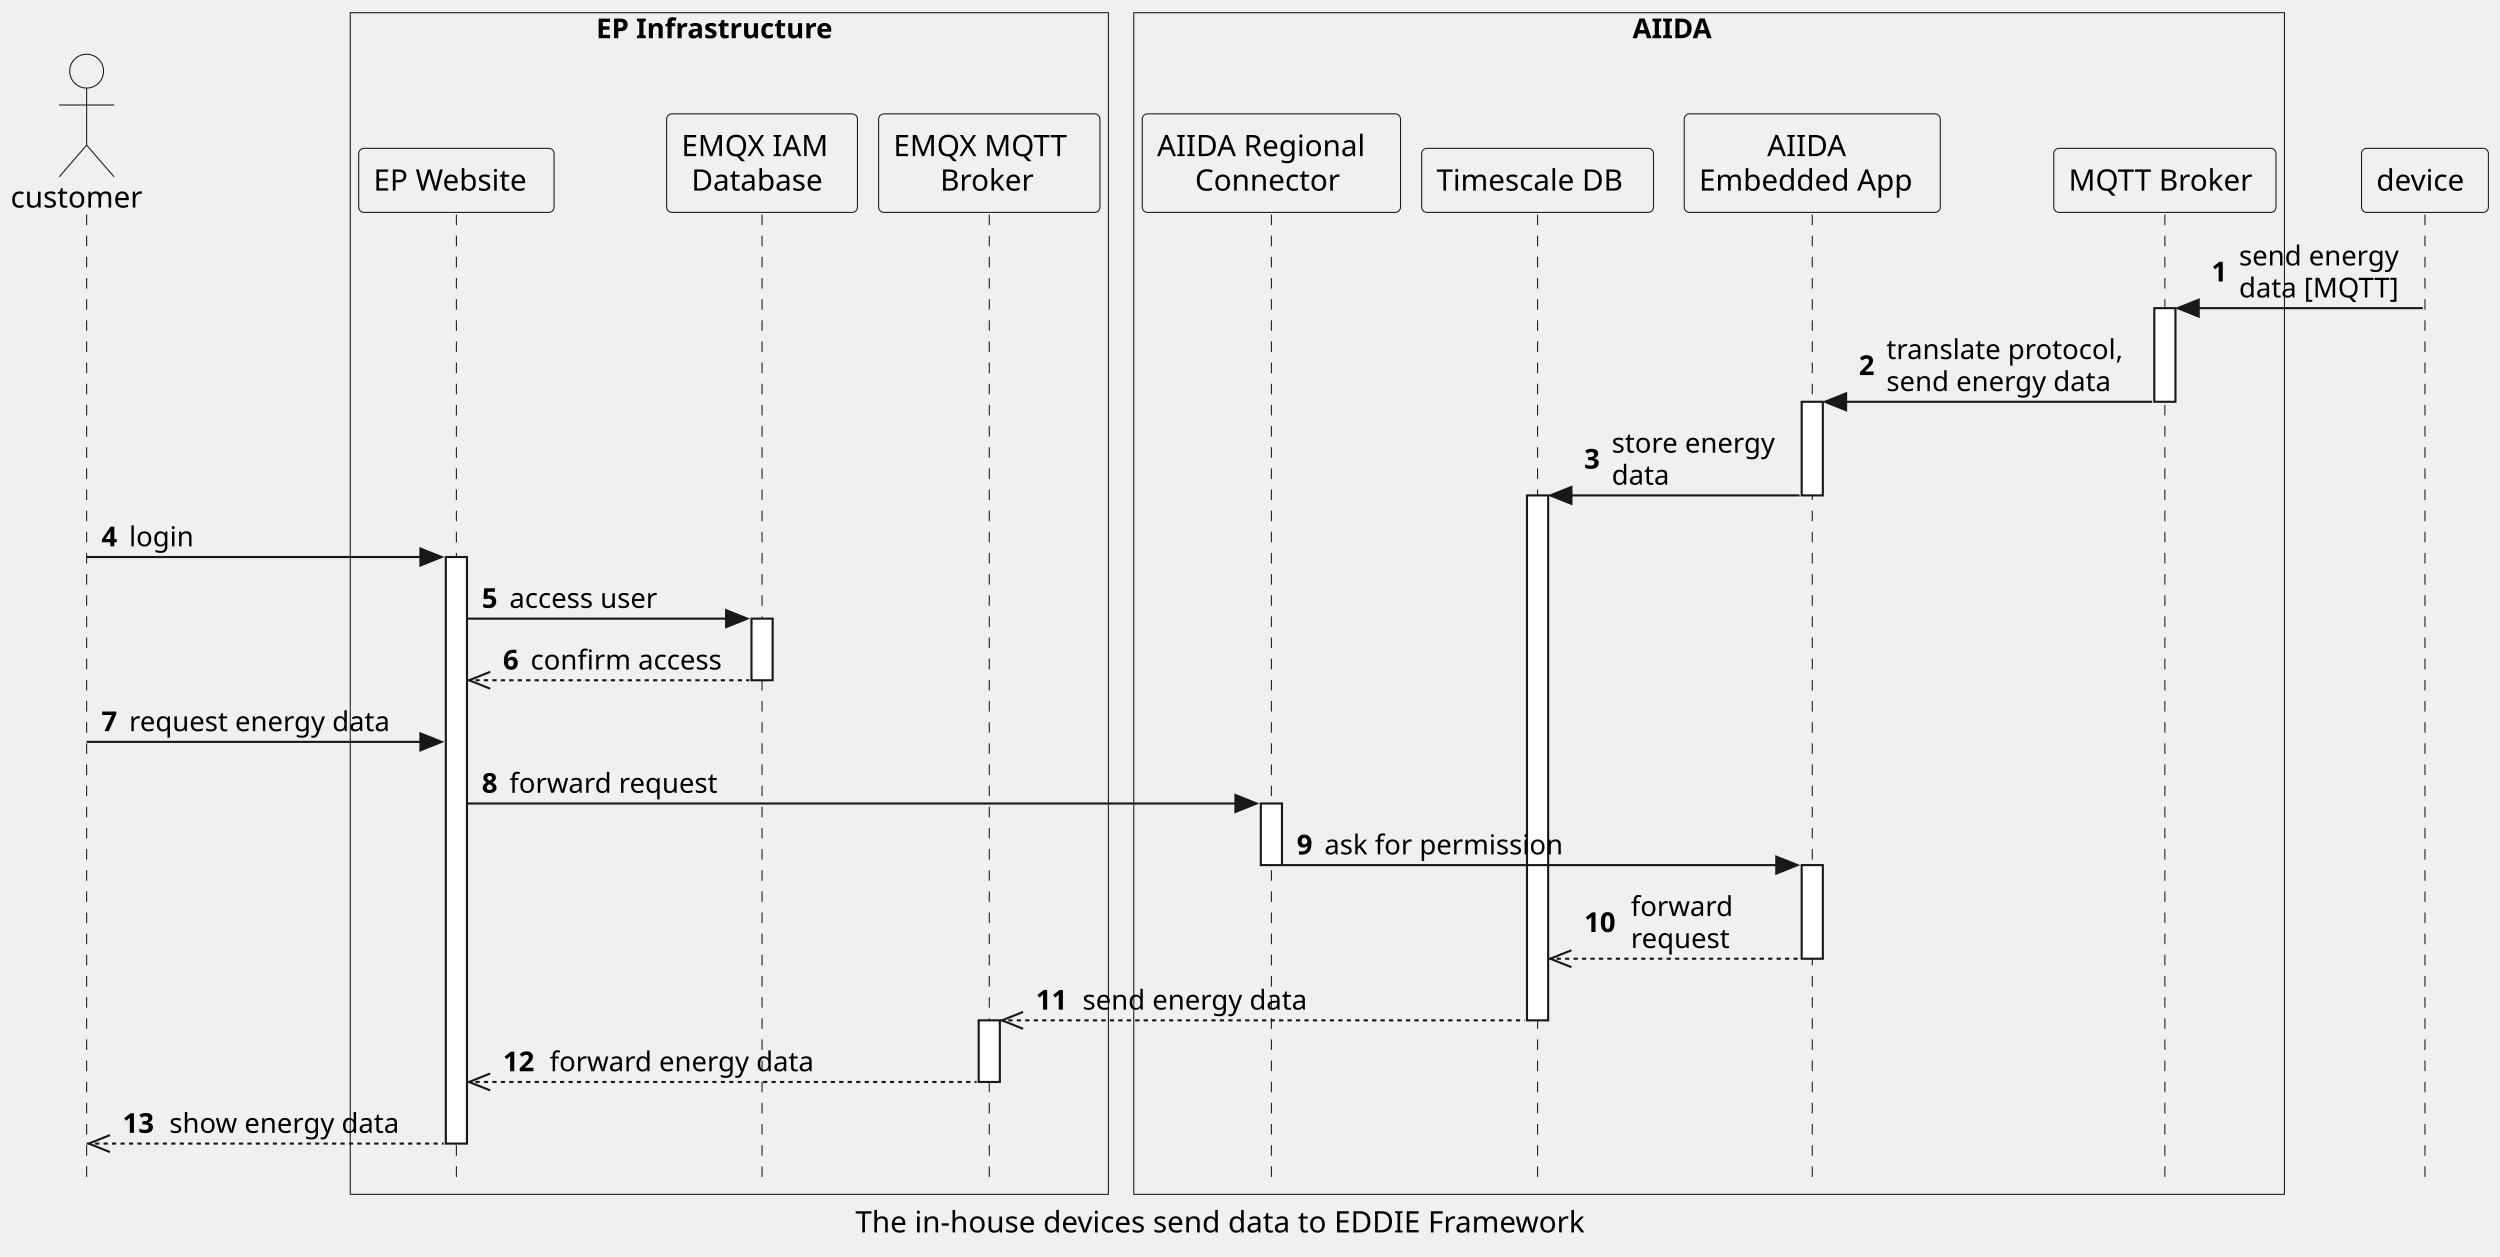
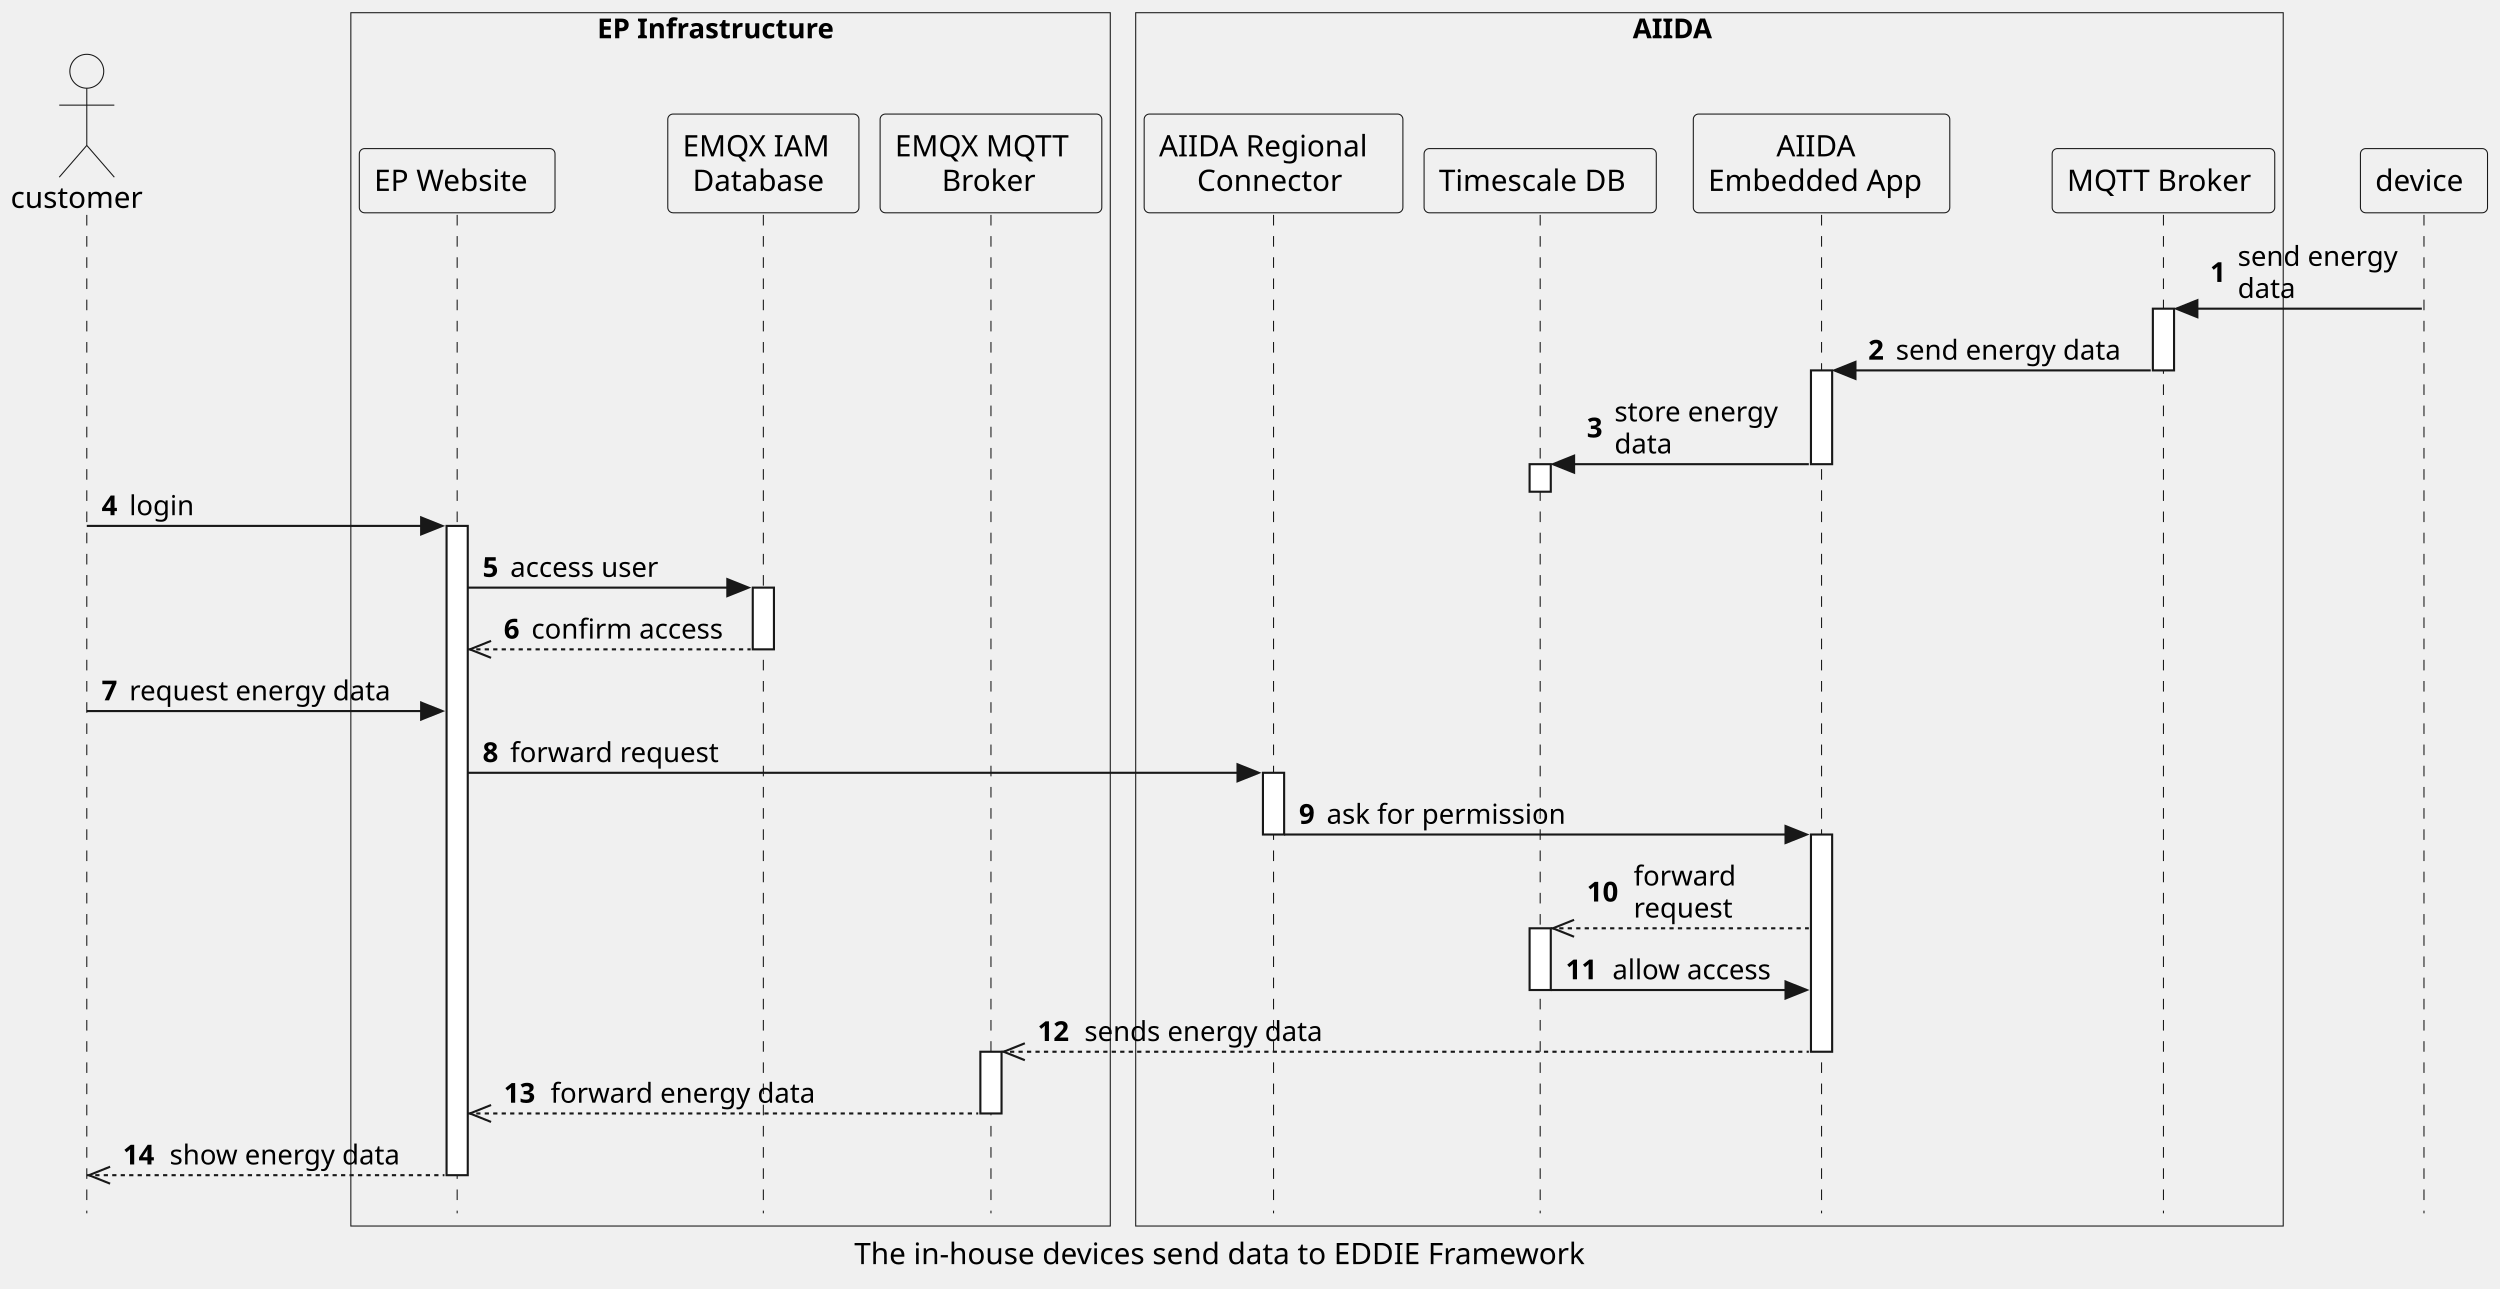
- <svg xmlns="http://www.w3.org/2000/svg" contentStyleType="text/css" height="594px" preserveAspectRatio="none" style="width:1182px;height:594px;background:#FFFFFF;" version="1.1" viewBox="0 0 1182 594" width="1182px" zoomAndPan="magnify">
+ <svg xmlns="http://www.w3.org/2000/svg" contentStyleType="text/css" height="608px" preserveAspectRatio="none" style="width:1180px;height:608px;background:#FFFFFF;" version="1.1" viewBox="0 0 1180 608" width="1180px" zoomAndPan="magnify">
  <defs />
  <g>
-     <rect fill="none" height="558.688" style="stroke:#181818;stroke-width:0.5;" width="358.452" x="165.599" y="6" />
+     <rect fill="none" height="572.688" style="stroke:#181818;stroke-width:0.5;" width="358.452" x="165.599" y="6" />
    <text fill="#000000" font-family="sans-serif" font-size="13" font-weight="bold" lengthAdjust="spacing" textLength="125.887" x="281.881" y="18.067">EP Infrastructure</text>
-     <rect fill="none" height="558.688" style="stroke:#181818;stroke-width:0.5;" width="544.032" x="536.05" y="6" />
-     <text fill="#000000" font-family="sans-serif" font-size="13" font-weight="bold" lengthAdjust="spacing" textLength="40.587" x="771.859" y="18.067">AIIDA</text>
-     <line style="stroke:#181818;stroke-width:0.5;stroke-dasharray:5.0,5.0;" x1="40.963" x2="40.963" y1="101.43" y2="558.688" />
-     <line style="stroke:#181818;stroke-width:0.5;stroke-dasharray:5.0,5.0;" x1="215.782" x2="215.782" y1="101.43" y2="558.688" />
-     <rect fill="#FFFFFF" height="277.328" style="stroke:#181818;stroke-width:1.0;" width="10" x="210.782" y="263.359" />
-     <line style="stroke:#181818;stroke-width:0.5;stroke-dasharray:5.0,5.0;" x1="360.302" x2="360.302" y1="101.43" y2="558.688" />
-     <rect fill="#FFFFFF" height="29.133" style="stroke:#181818;stroke-width:1.0;" width="10" x="355.302" y="292.492" />
-     <line style="stroke:#181818;stroke-width:0.5;stroke-dasharray:5.0,5.0;" x1="467.731" x2="467.731" y1="101.43" y2="558.688" />
-     <rect fill="#FFFFFF" height="29.133" style="stroke:#181818;stroke-width:1.0;" width="10" x="462.731" y="482.422" />
-     <line style="stroke:#181818;stroke-width:0.5;stroke-dasharray:5.0,5.0;" x1="601.109" x2="601.109" y1="101.43" y2="558.688" />
-     <rect fill="#FFFFFF" height="29.133" style="stroke:#181818;stroke-width:1.0;" width="10" x="596.109" y="379.891" />
-     <line style="stroke:#181818;stroke-width:0.5;stroke-dasharray:5.0,5.0;" x1="726.968" x2="726.968" y1="101.43" y2="558.688" />
-     <rect fill="#FFFFFF" height="248.195" style="stroke:#181818;stroke-width:1.0;" width="10" x="721.968" y="234.227" />
-     <line style="stroke:#181818;stroke-width:0.5;stroke-dasharray:5.0,5.0;" x1="856.837" x2="856.837" y1="101.43" y2="558.688" />
-     <rect fill="#FFFFFF" height="44.266" style="stroke:#181818;stroke-width:1.0;" width="10" x="851.837" y="189.961" />
-     <rect fill="#FFFFFF" height="44.266" style="stroke:#181818;stroke-width:1.0;" width="10" x="851.837" y="409.023" />
-     <line style="stroke:#181818;stroke-width:0.5;stroke-dasharray:5.0,5.0;" x1="1023.555" x2="1023.555" y1="101.43" y2="558.688" />
-     <rect fill="#FFFFFF" height="44.266" style="stroke:#181818;stroke-width:1.0;" width="10" x="1018.555" y="145.695" />
-     <line style="stroke:#181818;stroke-width:0.5;stroke-dasharray:5.0,5.0;" x1="1146.521" x2="1146.521" y1="101.43" y2="558.688" />
+     <rect fill="none" height="572.688" style="stroke:#181818;stroke-width:0.5;" width="541.628" x="536.05" y="6" />
+     <text fill="#000000" font-family="sans-serif" font-size="13" font-weight="bold" lengthAdjust="spacing" textLength="40.587" x="770.658" y="18.067">AIIDA</text>
+     <line style="stroke:#181818;stroke-width:0.5;stroke-dasharray:5.0,5.0;" x1="40.963" x2="40.963" y1="101.43" y2="572.688" />
+     <line style="stroke:#181818;stroke-width:0.5;stroke-dasharray:5.0,5.0;" x1="215.782" x2="215.782" y1="101.43" y2="572.688" />
+     <rect fill="#FFFFFF" height="306.461" style="stroke:#181818;stroke-width:1.0;" width="10" x="210.782" y="248.227" />
+     <line style="stroke:#181818;stroke-width:0.5;stroke-dasharray:5.0,5.0;" x1="360.302" x2="360.302" y1="101.43" y2="572.688" />
+     <rect fill="#FFFFFF" height="29.133" style="stroke:#181818;stroke-width:1.0;" width="10" x="355.302" y="277.359" />
+     <line style="stroke:#181818;stroke-width:0.5;stroke-dasharray:5.0,5.0;" x1="467.731" x2="467.731" y1="101.43" y2="572.688" />
+     <rect fill="#FFFFFF" height="29.133" style="stroke:#181818;stroke-width:1.0;" width="10" x="462.731" y="496.422" />
+     <line style="stroke:#181818;stroke-width:0.5;stroke-dasharray:5.0,5.0;" x1="601.109" x2="601.109" y1="101.43" y2="572.688" />
+     <rect fill="#FFFFFF" height="29.133" style="stroke:#181818;stroke-width:1.0;" width="10" x="596.109" y="364.758" />
+     <line style="stroke:#181818;stroke-width:0.5;stroke-dasharray:5.0,5.0;" x1="726.968" x2="726.968" y1="101.43" y2="572.688" />
+     <rect fill="#FFFFFF" height="13" style="stroke:#181818;stroke-width:1.0;" width="10" x="721.968" y="219.094" />
+     <rect fill="#FFFFFF" height="29.133" style="stroke:#181818;stroke-width:1.0;" width="10" x="721.968" y="438.156" />
+     <line style="stroke:#181818;stroke-width:0.5;stroke-dasharray:5.0,5.0;" x1="859.772" x2="859.772" y1="101.43" y2="572.688" />
+     <rect fill="#FFFFFF" height="44.266" style="stroke:#181818;stroke-width:1.0;" width="10" x="854.772" y="174.828" />
+     <rect fill="#FFFFFF" height="102.531" style="stroke:#181818;stroke-width:1.0;" width="10" x="854.772" y="393.891" />
+     <line style="stroke:#181818;stroke-width:0.5;stroke-dasharray:5.0,5.0;" x1="1021.151" x2="1021.151" y1="101.43" y2="572.688" />
+     <rect fill="#FFFFFF" height="29.133" style="stroke:#181818;stroke-width:1.0;" width="10" x="1016.151" y="145.695" />
+     <line style="stroke:#181818;stroke-width:0.5;stroke-dasharray:5.0,5.0;" x1="1144.117" x2="1144.117" y1="101.43" y2="572.688" />
    <text fill="#000000" font-family="sans-serif" font-size="14" lengthAdjust="spacing" textLength="65.926" x="5" y="98.128">customer</text>
    <ellipse cx="40.963" cy="33.633" fill="none" rx="8" ry="8" style="stroke:#181818;stroke-width:0.5;" />
    <path d="M40.963,41.633 L40.963,68.633 M27.963,49.633 L53.963,49.633 M40.963,68.633 L27.963,83.633 M40.963,68.633 L53.963,83.633 " fill="none" style="stroke:#181818;stroke-width:0.5;" />
    <rect fill="none" height="30.297" rx="2.5" ry="2.5" style="stroke:#181818;stroke-width:0.5;" width="92.367" x="169.599" y="70.133" />
    <text fill="#000000" font-family="sans-serif" font-size="14" lengthAdjust="spacing" textLength="78.367" x="176.599" y="90.128">EP Website</text>
    <rect fill="none" height="46.594" rx="2.5" ry="2.5" style="stroke:#181818;stroke-width:0.5;" width="90.221" x="315.192" y="53.836" />
    <text fill="#000000" font-family="sans-serif" font-size="14" lengthAdjust="spacing" textLength="71.77" x="322.192" y="73.831">EMQX IAM</text>
    <text fill="#000000" font-family="sans-serif" font-size="14" lengthAdjust="spacing" textLength="66.801" x="326.902" y="90.128">Database</text>
    <rect fill="none" height="46.594" rx="2.5" ry="2.5" style="stroke:#181818;stroke-width:0.5;" width="104.638" x="415.413" y="53.836" />
    <text fill="#000000" font-family="sans-serif" font-size="14" lengthAdjust="spacing" textLength="86.188" x="422.413" y="73.831">EMQX MQTT</text>
    <text fill="#000000" font-family="sans-serif" font-size="14" lengthAdjust="spacing" textLength="46.402" x="444.53" y="90.128">Broker</text>
    <rect fill="none" height="46.594" rx="2.5" ry="2.5" style="stroke:#181818;stroke-width:0.5;" width="122.117" x="540.05" y="53.836" />
    <text fill="#000000" font-family="sans-serif" font-size="14" lengthAdjust="spacing" textLength="103.667" x="547.05" y="73.831">AIIDA Regional</text>
    <text fill="#000000" font-family="sans-serif" font-size="14" lengthAdjust="spacing" textLength="72.208" x="565.005" y="90.128">Connector</text>
    <rect fill="none" height="30.297" rx="2.5" ry="2.5" style="stroke:#181818;stroke-width:0.5;" width="109.601" x="672.168" y="70.133" />
    <text fill="#000000" font-family="sans-serif" font-size="14" lengthAdjust="spacing" textLength="95.601" x="679.168" y="90.128">Timescale DB</text>
-     <rect fill="none" height="46.594" rx="2.5" ry="2.5" style="stroke:#181818;stroke-width:0.5;" width="121.058" x="796.309" y="53.836" />
-     <text fill="#000000" font-family="sans-serif" font-size="14" lengthAdjust="spacing" textLength="38.192" x="835.516" y="73.831">AIIDA</text>
-     <text fill="#000000" font-family="sans-serif" font-size="14" lengthAdjust="spacing" textLength="107.058" x="803.309" y="90.128">Embedded App</text>
-     <rect fill="none" height="30.297" rx="2.5" ry="2.5" style="stroke:#181818;stroke-width:0.5;" width="105.055" x="971.028" y="70.133" />
-     <text fill="#000000" font-family="sans-serif" font-size="14" lengthAdjust="spacing" textLength="91.055" x="978.028" y="90.128">MQTT Broker</text>
-     <rect fill="none" height="30.297" rx="2.5" ry="2.5" style="stroke:#181818;stroke-width:0.5;" width="59.985" x="1116.528" y="70.133" />
-     <text fill="#000000" font-family="sans-serif" font-size="14" lengthAdjust="spacing" textLength="45.985" x="1123.528" y="90.128">device</text>
-     <polygon fill="#181818" points="1039.555,141.695,1029.555,145.695,1039.555,149.695" style="stroke:#181818;stroke-width:1.0;" />
-     <line style="stroke:#181818;stroke-width:1.0;" x1="1033.555" x2="1145.521" y1="145.695" y2="145.695" />
-     <text fill="#000000" font-family="sans-serif" font-size="13" font-weight="bold" lengthAdjust="spacing" textLength="9.045" x="1045.555" y="133.063">1</text>
-     <text fill="#000000" font-family="sans-serif" font-size="13" lengthAdjust="spacing" textLength="80.92" x="1058.601" y="125.497">send energy</text>
-     <text fill="#000000" font-family="sans-serif" font-size="13" lengthAdjust="spacing" textLength="80.888" x="1058.601" y="140.629">data [MQTT]</text>
-     <polygon fill="#181818" points="872.837,185.961,862.837,189.961,872.837,193.961" style="stroke:#181818;stroke-width:1.0;" />
-     <line style="stroke:#181818;stroke-width:1.0;" x1="866.837" x2="1017.555" y1="189.961" y2="189.961" />
-     <text fill="#000000" font-family="sans-serif" font-size="13" font-weight="bold" lengthAdjust="spacing" textLength="9.045" x="878.837" y="177.329">2</text>
-     <text fill="#000000" font-family="sans-serif" font-size="13" lengthAdjust="spacing" textLength="119.672" x="891.883" y="169.762">translate protocol,</text>
-     <text fill="#000000" font-family="sans-serif" font-size="13" lengthAdjust="spacing" textLength="114.334" x="891.883" y="184.895">send energy data</text>
-     <polygon fill="#181818" points="742.968,230.227,732.968,234.227,742.968,238.227" style="stroke:#181818;stroke-width:1.0;" />
-     <line style="stroke:#181818;stroke-width:1.0;" x1="736.968" x2="850.837" y1="234.227" y2="234.227" />
-     <text fill="#000000" font-family="sans-serif" font-size="13" font-weight="bold" lengthAdjust="spacing" textLength="9.045" x="748.968" y="221.594">3</text>
-     <text fill="#000000" font-family="sans-serif" font-size="13" lengthAdjust="spacing" textLength="82.824" x="762.013" y="214.028">store energy</text>
-     <text fill="#000000" font-family="sans-serif" font-size="13" lengthAdjust="spacing" textLength="29.282" x="762.013" y="229.161">data</text>
-     <polygon fill="#181818" points="198.782,259.359,208.782,263.359,198.782,267.359" style="stroke:#181818;stroke-width:1.0;" />
-     <line style="stroke:#181818;stroke-width:1.0;" x1="40.963" x2="204.782" y1="263.359" y2="263.359" />
-     <text fill="#000000" font-family="sans-serif" font-size="13" font-weight="bold" lengthAdjust="spacing" textLength="9.045" x="47.963" y="258.293">4</text>
-     <text fill="#000000" font-family="sans-serif" font-size="13" lengthAdjust="spacing" textLength="31.669" x="61.008" y="258.293">login</text>
-     <polygon fill="#181818" points="343.302,288.492,353.302,292.492,343.302,296.492" style="stroke:#181818;stroke-width:1.0;" />
-     <line style="stroke:#181818;stroke-width:1.0;" x1="220.782" x2="349.302" y1="292.492" y2="292.492" />
-     <text fill="#000000" font-family="sans-serif" font-size="13" font-weight="bold" lengthAdjust="spacing" textLength="9.045" x="227.782" y="287.426">5</text>
-     <text fill="#000000" font-family="sans-serif" font-size="13" lengthAdjust="spacing" textLength="76.293" x="240.828" y="287.426">access user</text>
-     <line style="stroke:#181818;stroke-width:1.0;" x1="221.782" x2="231.782" y1="321.625" y2="317.625" />
-     <line style="stroke:#181818;stroke-width:1.0;" x1="221.782" x2="231.782" y1="321.625" y2="325.625" />
-     <line style="stroke:#181818;stroke-width:1.0;stroke-dasharray:2.0,2.0;" x1="220.782" x2="354.302" y1="321.625" y2="321.625" />
-     <text fill="#000000" font-family="sans-serif" font-size="13" font-weight="bold" lengthAdjust="spacing" textLength="9.045" x="237.782" y="316.559">6</text>
-     <text fill="#000000" font-family="sans-serif" font-size="13" lengthAdjust="spacing" textLength="97.475" x="250.828" y="316.559">confirm access</text>
-     <polygon fill="#181818" points="198.782,346.758,208.782,350.758,198.782,354.758" style="stroke:#181818;stroke-width:1.0;" />
-     <line style="stroke:#181818;stroke-width:1.0;" x1="40.963" x2="204.782" y1="350.758" y2="350.758" />
-     <text fill="#000000" font-family="sans-serif" font-size="13" font-weight="bold" lengthAdjust="spacing" textLength="9.045" x="47.963" y="345.692">7</text>
-     <text fill="#000000" font-family="sans-serif" font-size="13" lengthAdjust="spacing" textLength="132.774" x="61.008" y="345.692">request energy data</text>
-     <polygon fill="#181818" points="584.109,375.891,594.109,379.891,584.109,383.891" style="stroke:#181818;stroke-width:1.0;" />
-     <line style="stroke:#181818;stroke-width:1.0;" x1="220.782" x2="590.109" y1="379.891" y2="379.891" />
-     <text fill="#000000" font-family="sans-serif" font-size="13" font-weight="bold" lengthAdjust="spacing" textLength="9.045" x="227.782" y="374.825">8</text>
-     <text fill="#000000" font-family="sans-serif" font-size="13" lengthAdjust="spacing" textLength="103.905" x="240.828" y="374.825">forward request</text>
-     <polygon fill="#181818" points="839.837,405.023,849.837,409.023,839.837,413.023" style="stroke:#181818;stroke-width:1.0;" />
-     <line style="stroke:#181818;stroke-width:1.0;" x1="606.109" x2="845.837" y1="409.023" y2="409.023" />
-     <text fill="#000000" font-family="sans-serif" font-size="13" font-weight="bold" lengthAdjust="spacing" textLength="9.045" x="613.109" y="403.957">9</text>
-     <text fill="#000000" font-family="sans-serif" font-size="13" lengthAdjust="spacing" textLength="119.628" x="626.154" y="403.957">ask for permission</text>
-     <line style="stroke:#181818;stroke-width:1.0;" x1="732.968" x2="742.968" y1="453.289" y2="449.289" />
-     <line style="stroke:#181818;stroke-width:1.0;" x1="732.968" x2="742.968" y1="453.289" y2="457.289" />
-     <line style="stroke:#181818;stroke-width:1.0;stroke-dasharray:2.0,2.0;" x1="731.968" x2="850.837" y1="453.289" y2="453.289" />
-     <text fill="#000000" font-family="sans-serif" font-size="13" font-weight="bold" lengthAdjust="spacing" textLength="18.091" x="748.968" y="440.657">10</text>
-     <text fill="#000000" font-family="sans-serif" font-size="13" lengthAdjust="spacing" textLength="50.07" x="771.059" y="433.09">forward</text>
-     <text fill="#000000" font-family="sans-serif" font-size="13" lengthAdjust="spacing" textLength="49.702" x="771.059" y="448.223">request</text>
-     <line style="stroke:#181818;stroke-width:1.0;" x1="473.731" x2="483.731" y1="482.422" y2="478.422" />
-     <line style="stroke:#181818;stroke-width:1.0;" x1="473.731" x2="483.731" y1="482.422" y2="486.422" />
-     <line style="stroke:#181818;stroke-width:1.0;stroke-dasharray:2.0,2.0;" x1="472.731" x2="720.968" y1="482.422" y2="482.422" />
-     <text fill="#000000" font-family="sans-serif" font-size="13" font-weight="bold" lengthAdjust="spacing" textLength="18.091" x="489.731" y="477.356">11</text>
-     <text fill="#000000" font-family="sans-serif" font-size="13" lengthAdjust="spacing" textLength="114.334" x="511.822" y="477.356">send energy data</text>
-     <line style="stroke:#181818;stroke-width:1.0;" x1="221.782" x2="231.782" y1="511.555" y2="507.555" />
-     <line style="stroke:#181818;stroke-width:1.0;" x1="221.782" x2="231.782" y1="511.555" y2="515.555" />
-     <line style="stroke:#181818;stroke-width:1.0;stroke-dasharray:2.0,2.0;" x1="220.782" x2="461.731" y1="511.555" y2="511.555" />
-     <text fill="#000000" font-family="sans-serif" font-size="13" font-weight="bold" lengthAdjust="spacing" textLength="18.091" x="237.782" y="506.489">12</text>
-     <text fill="#000000" font-family="sans-serif" font-size="13" lengthAdjust="spacing" textLength="133.142" x="259.873" y="506.489">forward energy data</text>
-     <line style="stroke:#181818;stroke-width:1.0;" x1="41.963" x2="51.963" y1="540.688" y2="536.688" />
-     <line style="stroke:#181818;stroke-width:1.0;" x1="41.963" x2="51.963" y1="540.688" y2="544.688" />
-     <line style="stroke:#181818;stroke-width:1.0;stroke-dasharray:2.0,2.0;" x1="40.963" x2="209.782" y1="540.688" y2="540.688" />
-     <text fill="#000000" font-family="sans-serif" font-size="13" font-weight="bold" lengthAdjust="spacing" textLength="18.091" x="57.963" y="535.622">13</text>
-     <text fill="#000000" font-family="sans-serif" font-size="13" lengthAdjust="spacing" textLength="116.67" x="80.054" y="535.622">show energy data</text>
-     <text fill="#000000" font-family="sans-serif" font-size="14" lengthAdjust="spacing" textLength="371.656" x="404.428" y="582.683">The in-house devices send data to EDDIE Framework</text>
+     <rect fill="none" height="46.594" rx="2.5" ry="2.5" style="stroke:#181818;stroke-width:0.5;" width="121.058" x="799.243" y="53.836" />
+     <text fill="#000000" font-family="sans-serif" font-size="14" lengthAdjust="spacing" textLength="38.192" x="838.451" y="73.831">AIIDA</text>
+     <text fill="#000000" font-family="sans-serif" font-size="14" lengthAdjust="spacing" textLength="107.058" x="806.243" y="90.128">Embedded App</text>
+     <rect fill="none" height="30.297" rx="2.5" ry="2.5" style="stroke:#181818;stroke-width:0.5;" width="105.055" x="968.624" y="70.133" />
+     <text fill="#000000" font-family="sans-serif" font-size="14" lengthAdjust="spacing" textLength="91.055" x="975.624" y="90.128">MQTT Broker</text>
+     <rect fill="none" height="30.297" rx="2.5" ry="2.5" style="stroke:#181818;stroke-width:0.5;" width="59.985" x="1114.124" y="70.133" />
+     <text fill="#000000" font-family="sans-serif" font-size="14" lengthAdjust="spacing" textLength="45.985" x="1121.124" y="90.128">device</text>
+     <polygon fill="#181818" points="1037.151,141.695,1027.151,145.695,1037.151,149.695" style="stroke:#181818;stroke-width:1.0;" />
+     <line style="stroke:#181818;stroke-width:1.0;" x1="1031.151" x2="1143.117" y1="145.695" y2="145.695" />
+     <text fill="#000000" font-family="sans-serif" font-size="13" font-weight="bold" lengthAdjust="spacing" textLength="9.045" x="1043.151" y="133.063">1</text>
+     <text fill="#000000" font-family="sans-serif" font-size="13" lengthAdjust="spacing" textLength="80.92" x="1056.197" y="125.497">send energy</text>
+     <text fill="#000000" font-family="sans-serif" font-size="13" lengthAdjust="spacing" textLength="29.282" x="1056.197" y="140.629">data</text>
+     <polygon fill="#181818" points="875.772,170.828,865.772,174.828,875.772,178.828" style="stroke:#181818;stroke-width:1.0;" />
+     <line style="stroke:#181818;stroke-width:1.0;" x1="869.772" x2="1015.151" y1="174.828" y2="174.828" />
+     <text fill="#000000" font-family="sans-serif" font-size="13" font-weight="bold" lengthAdjust="spacing" textLength="9.045" x="881.772" y="169.762">2</text>
+     <text fill="#000000" font-family="sans-serif" font-size="13" lengthAdjust="spacing" textLength="114.334" x="894.817" y="169.762">send energy data</text>
+     <polygon fill="#181818" points="742.968,215.094,732.968,219.094,742.968,223.094" style="stroke:#181818;stroke-width:1.0;" />
+     <line style="stroke:#181818;stroke-width:1.0;" x1="736.968" x2="853.772" y1="219.094" y2="219.094" />
+     <text fill="#000000" font-family="sans-serif" font-size="13" font-weight="bold" lengthAdjust="spacing" textLength="9.045" x="748.968" y="206.461">3</text>
+     <text fill="#000000" font-family="sans-serif" font-size="13" lengthAdjust="spacing" textLength="82.824" x="762.013" y="198.895">store energy</text>
+     <text fill="#000000" font-family="sans-serif" font-size="13" lengthAdjust="spacing" textLength="29.282" x="762.013" y="214.028">data</text>
+     <polygon fill="#181818" points="198.782,244.227,208.782,248.227,198.782,252.227" style="stroke:#181818;stroke-width:1.0;" />
+     <line style="stroke:#181818;stroke-width:1.0;" x1="40.963" x2="204.782" y1="248.227" y2="248.227" />
+     <text fill="#000000" font-family="sans-serif" font-size="13" font-weight="bold" lengthAdjust="spacing" textLength="9.045" x="47.963" y="243.161">4</text>
+     <text fill="#000000" font-family="sans-serif" font-size="13" lengthAdjust="spacing" textLength="31.669" x="61.008" y="243.161">login</text>
+     <polygon fill="#181818" points="343.302,273.359,353.302,277.359,343.302,281.359" style="stroke:#181818;stroke-width:1.0;" />
+     <line style="stroke:#181818;stroke-width:1.0;" x1="220.782" x2="349.302" y1="277.359" y2="277.359" />
+     <text fill="#000000" font-family="sans-serif" font-size="13" font-weight="bold" lengthAdjust="spacing" textLength="9.045" x="227.782" y="272.293">5</text>
+     <text fill="#000000" font-family="sans-serif" font-size="13" lengthAdjust="spacing" textLength="76.293" x="240.828" y="272.293">access user</text>
+     <line style="stroke:#181818;stroke-width:1.0;" x1="221.782" x2="231.782" y1="306.492" y2="302.492" />
+     <line style="stroke:#181818;stroke-width:1.0;" x1="221.782" x2="231.782" y1="306.492" y2="310.492" />
+     <line style="stroke:#181818;stroke-width:1.0;stroke-dasharray:2.0,2.0;" x1="220.782" x2="354.302" y1="306.492" y2="306.492" />
+     <text fill="#000000" font-family="sans-serif" font-size="13" font-weight="bold" lengthAdjust="spacing" textLength="9.045" x="237.782" y="301.426">6</text>
+     <text fill="#000000" font-family="sans-serif" font-size="13" lengthAdjust="spacing" textLength="97.475" x="250.828" y="301.426">confirm access</text>
+     <polygon fill="#181818" points="198.782,331.625,208.782,335.625,198.782,339.625" style="stroke:#181818;stroke-width:1.0;" />
+     <line style="stroke:#181818;stroke-width:1.0;" x1="40.963" x2="204.782" y1="335.625" y2="335.625" />
+     <text fill="#000000" font-family="sans-serif" font-size="13" font-weight="bold" lengthAdjust="spacing" textLength="9.045" x="47.963" y="330.559">7</text>
+     <text fill="#000000" font-family="sans-serif" font-size="13" lengthAdjust="spacing" textLength="132.774" x="61.008" y="330.559">request energy data</text>
+     <polygon fill="#181818" points="584.109,360.758,594.109,364.758,584.109,368.758" style="stroke:#181818;stroke-width:1.0;" />
+     <line style="stroke:#181818;stroke-width:1.0;" x1="220.782" x2="590.109" y1="364.758" y2="364.758" />
+     <text fill="#000000" font-family="sans-serif" font-size="13" font-weight="bold" lengthAdjust="spacing" textLength="9.045" x="227.782" y="359.692">8</text>
+     <text fill="#000000" font-family="sans-serif" font-size="13" lengthAdjust="spacing" textLength="103.905" x="240.828" y="359.692">forward request</text>
+     <polygon fill="#181818" points="842.772,389.891,852.772,393.891,842.772,397.891" style="stroke:#181818;stroke-width:1.0;" />
+     <line style="stroke:#181818;stroke-width:1.0;" x1="606.109" x2="848.772" y1="393.891" y2="393.891" />
+     <text fill="#000000" font-family="sans-serif" font-size="13" font-weight="bold" lengthAdjust="spacing" textLength="9.045" x="613.109" y="388.825">9</text>
+     <text fill="#000000" font-family="sans-serif" font-size="13" lengthAdjust="spacing" textLength="119.628" x="626.154" y="388.825">ask for permission</text>
+     <line style="stroke:#181818;stroke-width:1.0;" x1="732.968" x2="742.968" y1="438.156" y2="434.156" />
+     <line style="stroke:#181818;stroke-width:1.0;" x1="732.968" x2="742.968" y1="438.156" y2="442.156" />
+     <line style="stroke:#181818;stroke-width:1.0;stroke-dasharray:2.0,2.0;" x1="731.968" x2="853.772" y1="438.156" y2="438.156" />
+     <text fill="#000000" font-family="sans-serif" font-size="13" font-weight="bold" lengthAdjust="spacing" textLength="18.091" x="748.968" y="425.524">10</text>
+     <text fill="#000000" font-family="sans-serif" font-size="13" lengthAdjust="spacing" textLength="50.07" x="771.059" y="417.957">forward</text>
+     <text fill="#000000" font-family="sans-serif" font-size="13" lengthAdjust="spacing" textLength="49.702" x="771.059" y="433.09">request</text>
+     <polygon fill="#181818" points="842.772,463.289,852.772,467.289,842.772,471.289" style="stroke:#181818;stroke-width:1.0;" />
+     <line style="stroke:#181818;stroke-width:1.0;" x1="731.968" x2="848.772" y1="467.289" y2="467.289" />
+     <text fill="#000000" font-family="sans-serif" font-size="13" font-weight="bold" lengthAdjust="spacing" textLength="18.091" x="738.968" y="462.223">11</text>
+     <text fill="#000000" font-family="sans-serif" font-size="13" lengthAdjust="spacing" textLength="81.713" x="761.059" y="462.223">allow access</text>
+     <line style="stroke:#181818;stroke-width:1.0;" x1="473.731" x2="483.731" y1="496.422" y2="492.422" />
+     <line style="stroke:#181818;stroke-width:1.0;" x1="473.731" x2="483.731" y1="496.422" y2="500.422" />
+     <line style="stroke:#181818;stroke-width:1.0;stroke-dasharray:2.0,2.0;" x1="472.731" x2="853.772" y1="496.422" y2="496.422" />
+     <text fill="#000000" font-family="sans-serif" font-size="13" font-weight="bold" lengthAdjust="spacing" textLength="18.091" x="489.731" y="491.356">12</text>
+     <text fill="#000000" font-family="sans-serif" font-size="13" lengthAdjust="spacing" textLength="121.107" x="511.822" y="491.356">sends energy data</text>
+     <line style="stroke:#181818;stroke-width:1.0;" x1="221.782" x2="231.782" y1="525.555" y2="521.555" />
+     <line style="stroke:#181818;stroke-width:1.0;" x1="221.782" x2="231.782" y1="525.555" y2="529.555" />
+     <line style="stroke:#181818;stroke-width:1.0;stroke-dasharray:2.0,2.0;" x1="220.782" x2="461.731" y1="525.555" y2="525.555" />
+     <text fill="#000000" font-family="sans-serif" font-size="13" font-weight="bold" lengthAdjust="spacing" textLength="18.091" x="237.782" y="520.489">13</text>
+     <text fill="#000000" font-family="sans-serif" font-size="13" lengthAdjust="spacing" textLength="133.142" x="259.873" y="520.489">forward energy data</text>
+     <line style="stroke:#181818;stroke-width:1.0;" x1="41.963" x2="51.963" y1="554.688" y2="550.688" />
+     <line style="stroke:#181818;stroke-width:1.0;" x1="41.963" x2="51.963" y1="554.688" y2="558.688" />
+     <line style="stroke:#181818;stroke-width:1.0;stroke-dasharray:2.0,2.0;" x1="40.963" x2="209.782" y1="554.688" y2="554.688" />
+     <text fill="#000000" font-family="sans-serif" font-size="13" font-weight="bold" lengthAdjust="spacing" textLength="18.091" x="57.963" y="549.622">14</text>
+     <text fill="#000000" font-family="sans-serif" font-size="13" lengthAdjust="spacing" textLength="116.67" x="80.054" y="549.622">show energy data</text>
+     <text fill="#000000" font-family="sans-serif" font-size="14" lengthAdjust="spacing" textLength="371.656" x="403.227" y="596.683">The in-house devices send data to EDDIE Framework</text>
  </g>
</svg>
